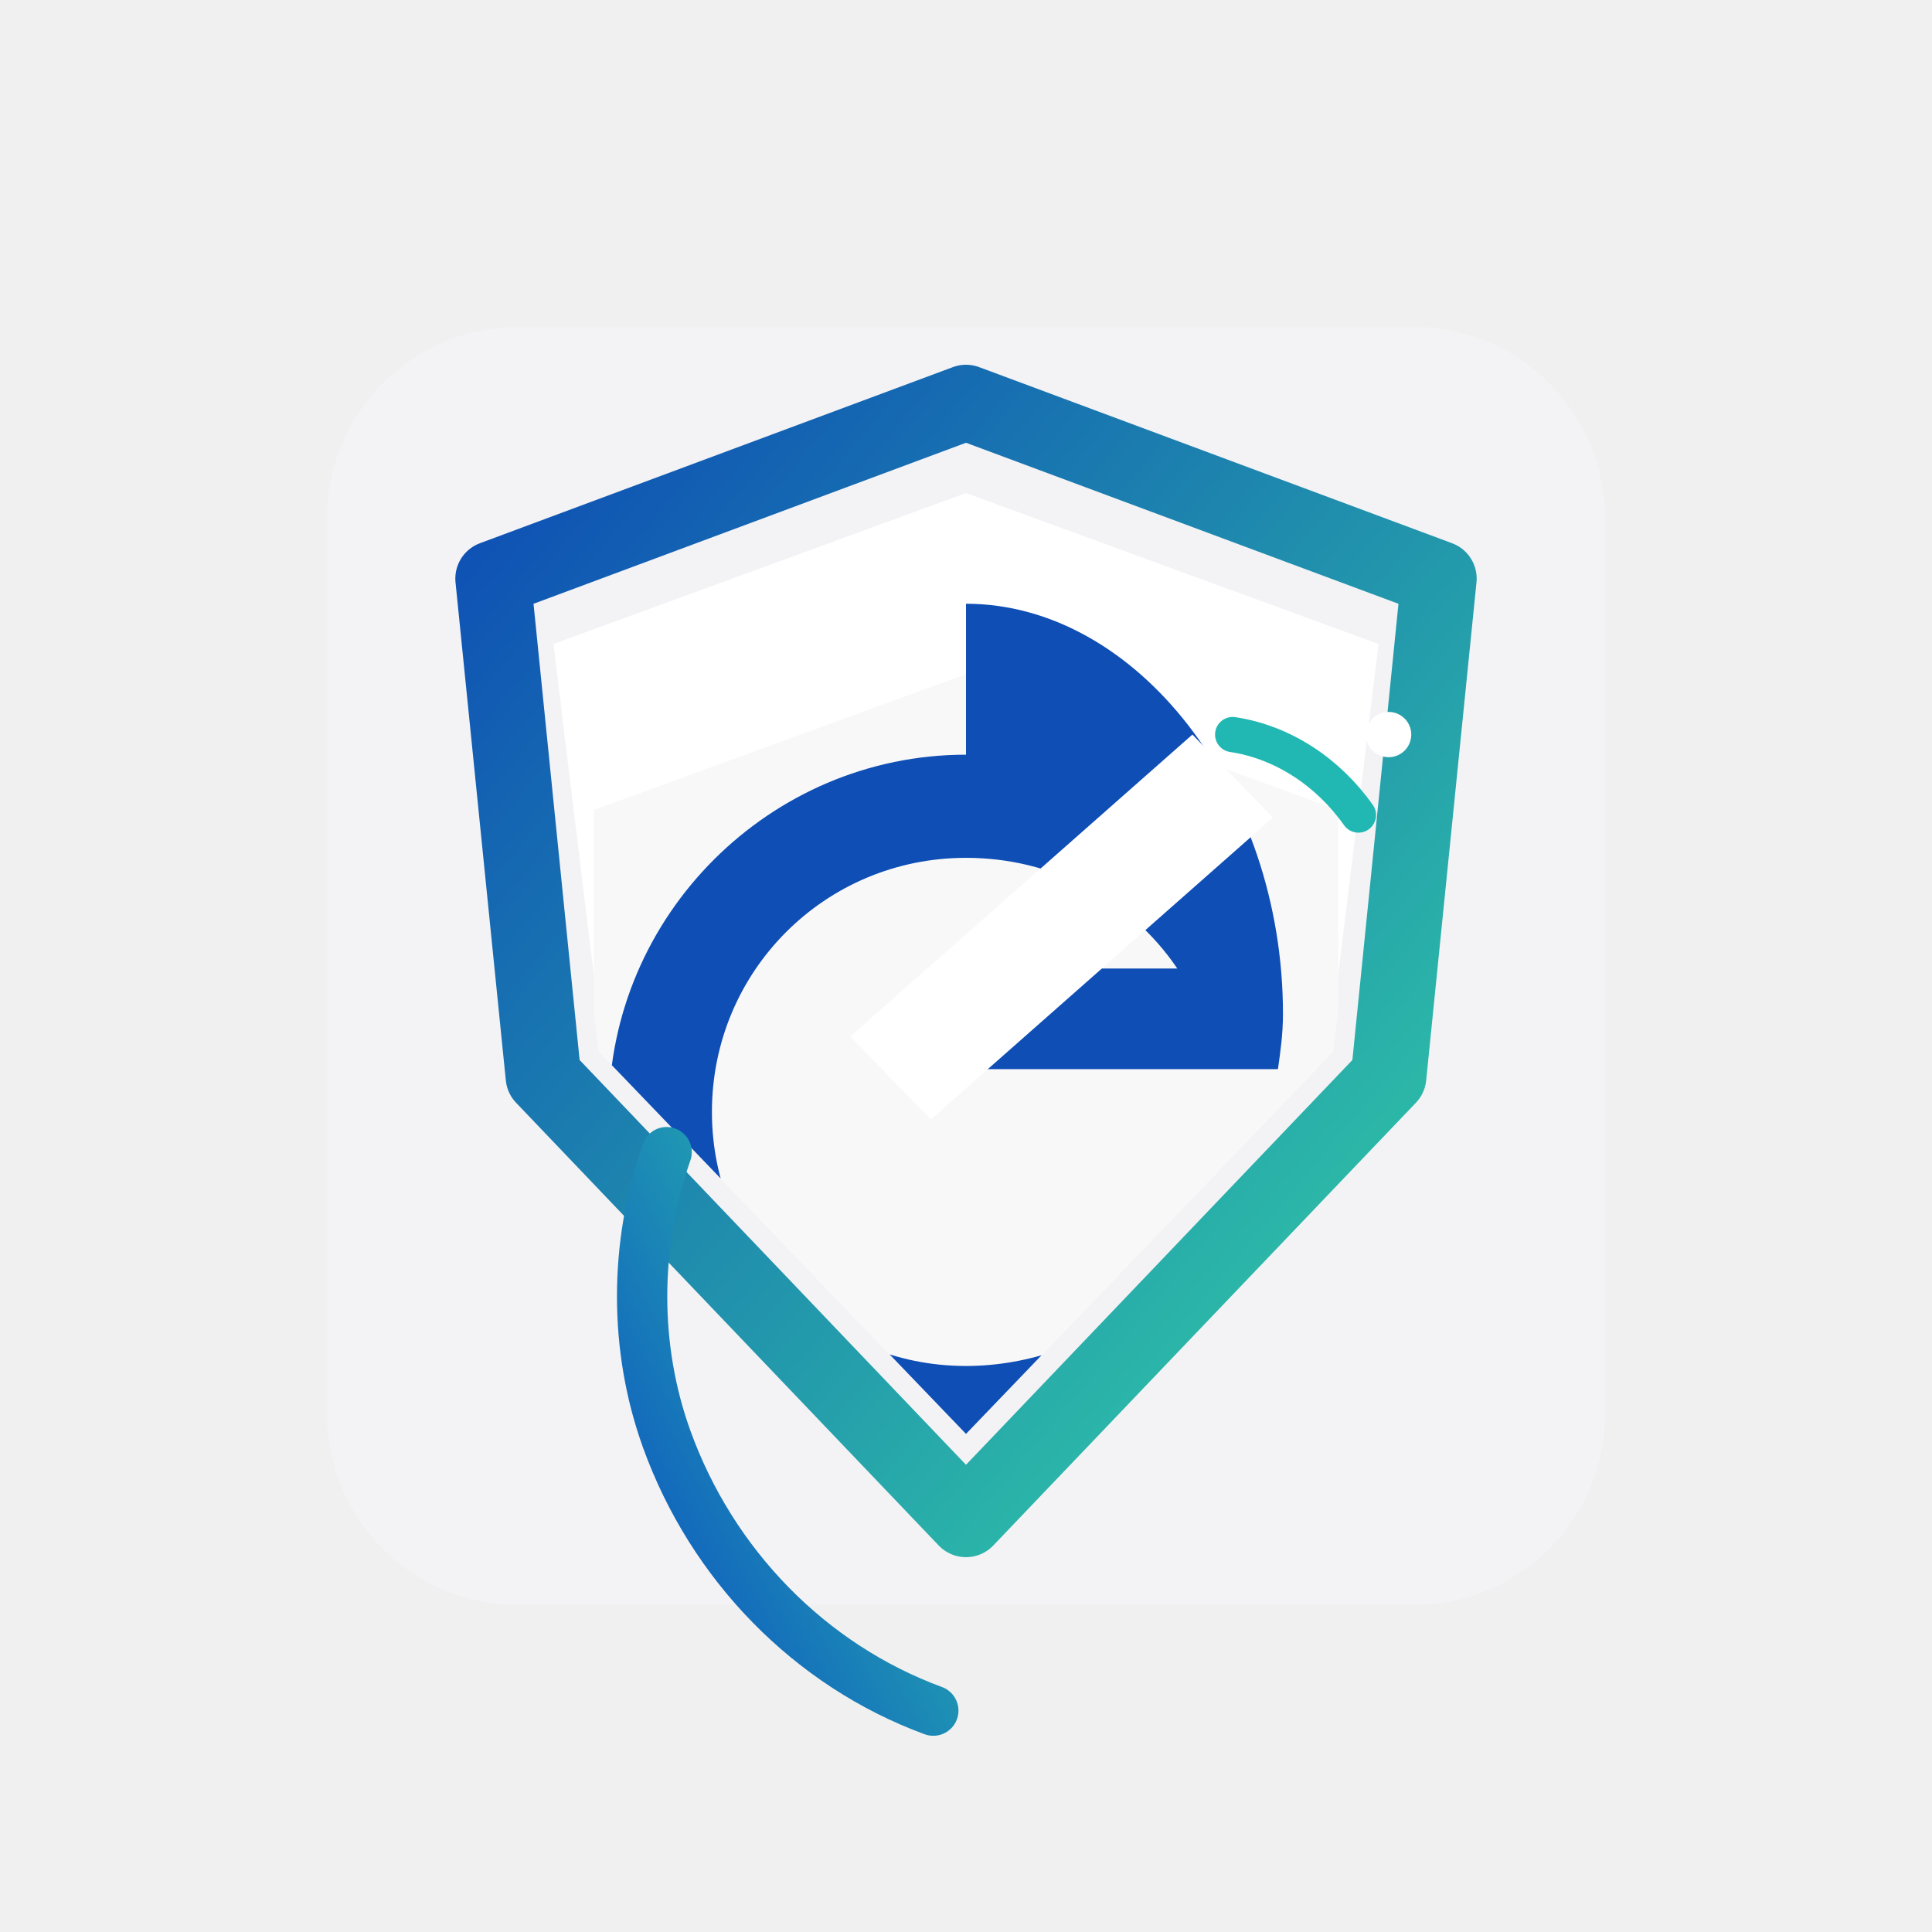
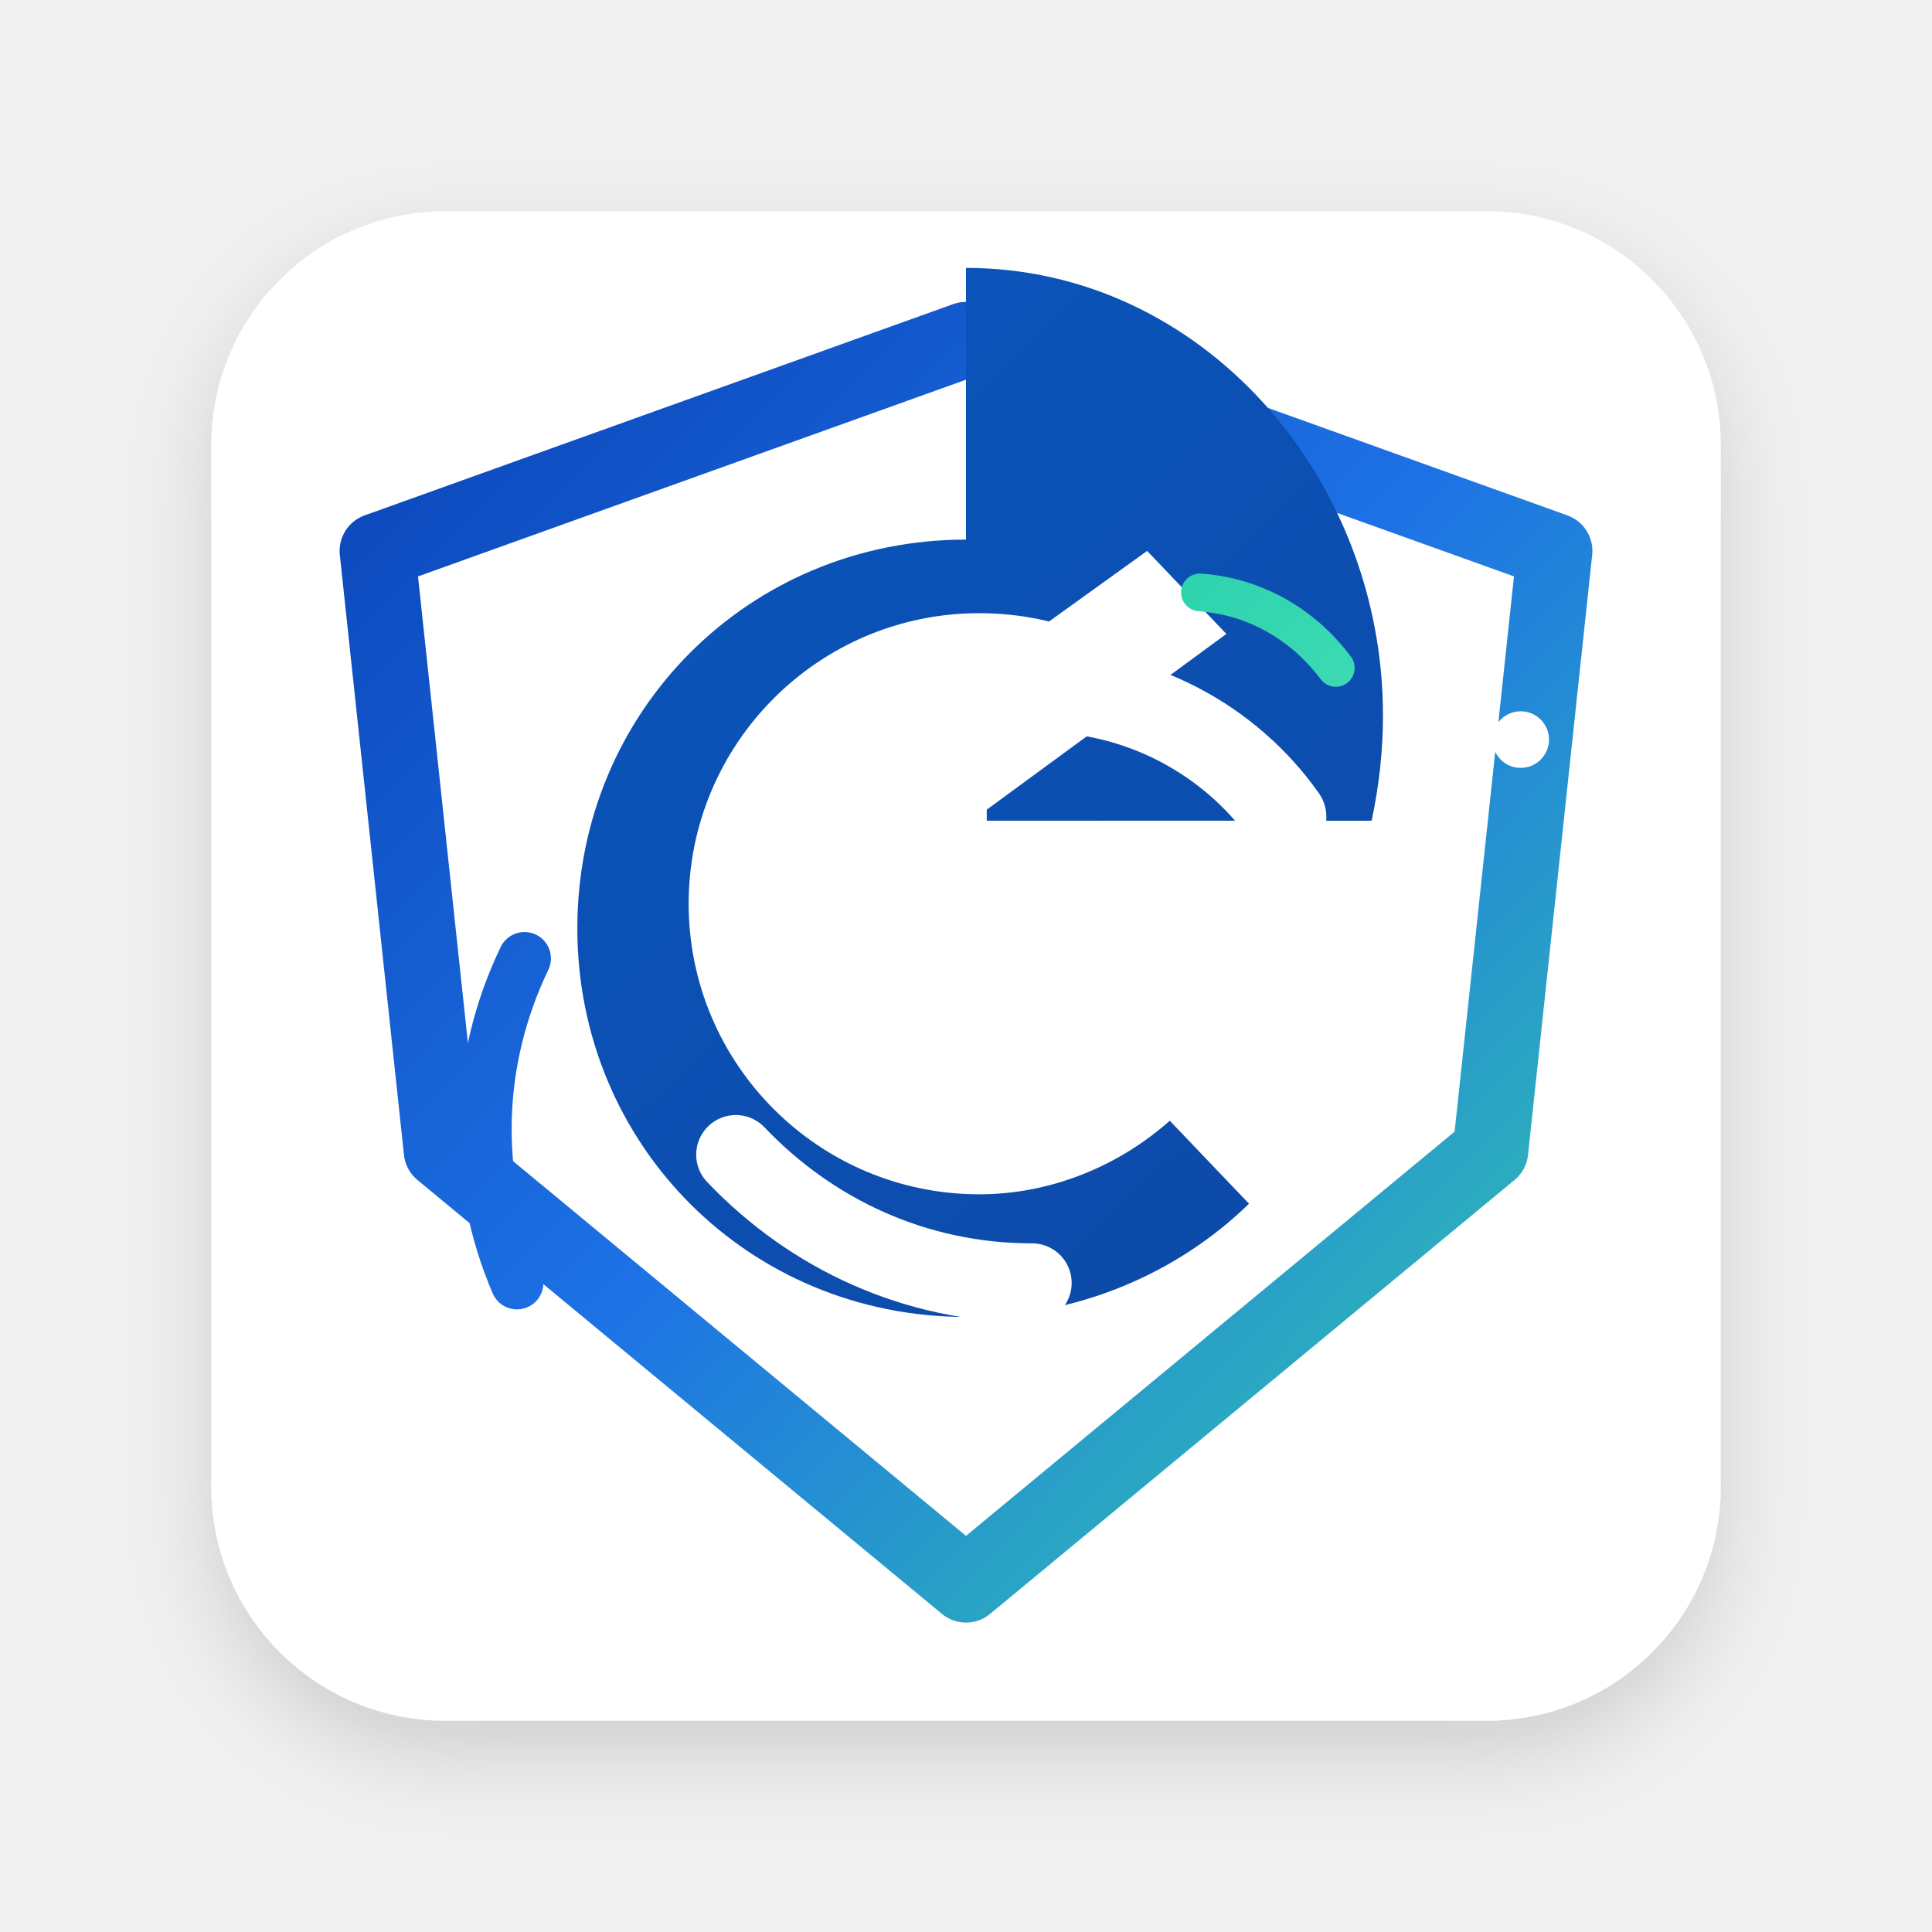
- <svg xmlns="http://www.w3.org/2000/svg" viewBox="0 0 768 768" role="img" aria-label="InboxGuard shield logo">
+ <svg xmlns="http://www.w3.org/2000/svg" viewBox="0 0 1024 1024" role="img" aria-label="InboxGuard shield logo">
  <defs>
-     <linearGradient id="shieldGrad" x1="0" y1="0" x2="1" y2="1">
-       <stop offset="0%" stop-color="#0D4BB5" />
-       <stop offset="100%" stop-color="#33D2A5" />
+     <linearGradient id="shieldGrad" x1="180" y1="190" x2="860" y2="860" gradientUnits="userSpaceOnUse">
+       <stop offset="0%" stop-color="#0A43B8" />
+       <stop offset="48%" stop-color="#1D72E5" />
+       <stop offset="100%" stop-color="#36D4A4" />
    </linearGradient>
-     <linearGradient id="waveGrad" x1="0" y1="1" x2="1" y2="0">
-       <stop offset="0%" stop-color="#0C4EC2" />
-       <stop offset="100%" stop-color="#2CC9A8" />
+     <linearGradient id="gGrad" x1="330" y1="350" x2="650" y2="690" gradientUnits="userSpaceOnUse">
+       <stop offset="0%" stop-color="#0B53B8" />
+       <stop offset="100%" stop-color="#0D4AA9" />
    </linearGradient>
-     <clipPath id="innerShieldClip">
-       <path d="M384 188 550 250 530 418 384 570 238 418 218 250Z" />
-     </clipPath>
+     <linearGradient id="accentGrad" x1="620" y1="310" x2="840" y2="540" gradientUnits="userSpaceOnUse">
+       <stop offset="0%" stop-color="#2DD3AE" />
+       <stop offset="100%" stop-color="#5AE8BE" />
+     </linearGradient>
+     <filter id="softShadow" x="-20%" y="-20%" width="140%" height="140%">
+       <feDropShadow dx="0" dy="18" stdDeviation="22" flood-color="#0B1220" flood-opacity="0.14" />
+     </filter>
  </defs>
-   <rect x="130" y="130" width="508" height="508" rx="76" fill="#F3F3F6" />
-   <path d="M384 160 572 230 552 428 384 604 216 428 196 230Z" fill="none" stroke="url(#shieldGrad)" stroke-width="30" stroke-linejoin="round" />
-   <path d="M384 196 548 256 528 420 384 570 240 420 220 256Z" fill="#FFFFFF" />
-   <g clip-path="url(#innerShieldClip)">
-     <path d="M236 322 384 268 532 322 532 452 384 604 236 452Z" fill="#F8F8F8" />
-     <path d="M384 300c-78 0-142 64-142 142s64 142 142 142c35 0 69-13 94-35l-26-30c-18 15-43 24-68 24-56 0-101-45-101-101s45-101 101-101c34 0 65 16 84 44h-86v40h126c1-7 2-14 2-22 0-88-58-163-126-163z" fill="#0E4EB5" />
-     <path d="M338 412 474 292 506 325 370 445z" fill="#FFFFFF" />
-   </g>
-   <path d="M265 458c-13 37-13 78 0 114 18 50 57 90 106 108" fill="none" stroke="url(#waveGrad)" stroke-width="20" stroke-linecap="round" />
-   <path d="M490 292c20 3 38 15 50 32" fill="none" stroke="#21B8B3" stroke-width="14" stroke-linecap="round" />
-   <circle cx="534" cy="266" r="9" fill="#FFFFFF" />
-   <circle cx="552" cy="292" r="9" fill="#FFFFFF" />
+   <rect x="112" y="112" width="800" height="800" rx="124" fill="#FFFFFF" filter="url(#softShadow)" />
+   <path d="M512 180 824 292 790 610 512 840 234 610 200 292Z" fill="none" stroke="url(#shieldGrad)" stroke-width="40" stroke-linejoin="round" stroke-linecap="round" />
+   <path d="M512 224 780 320 750 602 512 790 274 602 244 320Z" fill="#FFFFFF" />
+   <path d="M512 286c-115 0-206 91-206 206s91 206 206 206c59 0 112-23 150-60l-42-44c-27 24-63 39-101 39-85 0-154-69-154-154s69-154 154-154c43 0 81 17 108 46h-104v64h204c4-19 6-37 6-56 0-126-96-237-221-237z" fill="url(#gGrad)" />
+   <path d="M430 420 608 292 650 336 470 468z" fill="#FFFFFF" />
+   <path d="M430 420c31-33 73-54 121-54 53 0 101 26 130 67" fill="none" stroke="#FFFFFF" stroke-width="44" stroke-linecap="round" />
+   <path d="M390 612c40 42 95 68 157 68" fill="none" stroke="#FFFFFF" stroke-width="42" stroke-linecap="round" />
+   <path d="M274 680c-24-56-22-118 4-172" fill="none" stroke="url(#shieldGrad)" stroke-width="28" stroke-linecap="round" />
+   <path d="M636 314c28 2 54 16 72 40" fill="none" stroke="url(#accentGrad)" stroke-width="20" stroke-linecap="round" />
+   <circle cx="758" cy="344" r="15" fill="#FFFFFF" />
+   <circle cx="806" cy="392" r="15" fill="#FFFFFF" />
</svg>
